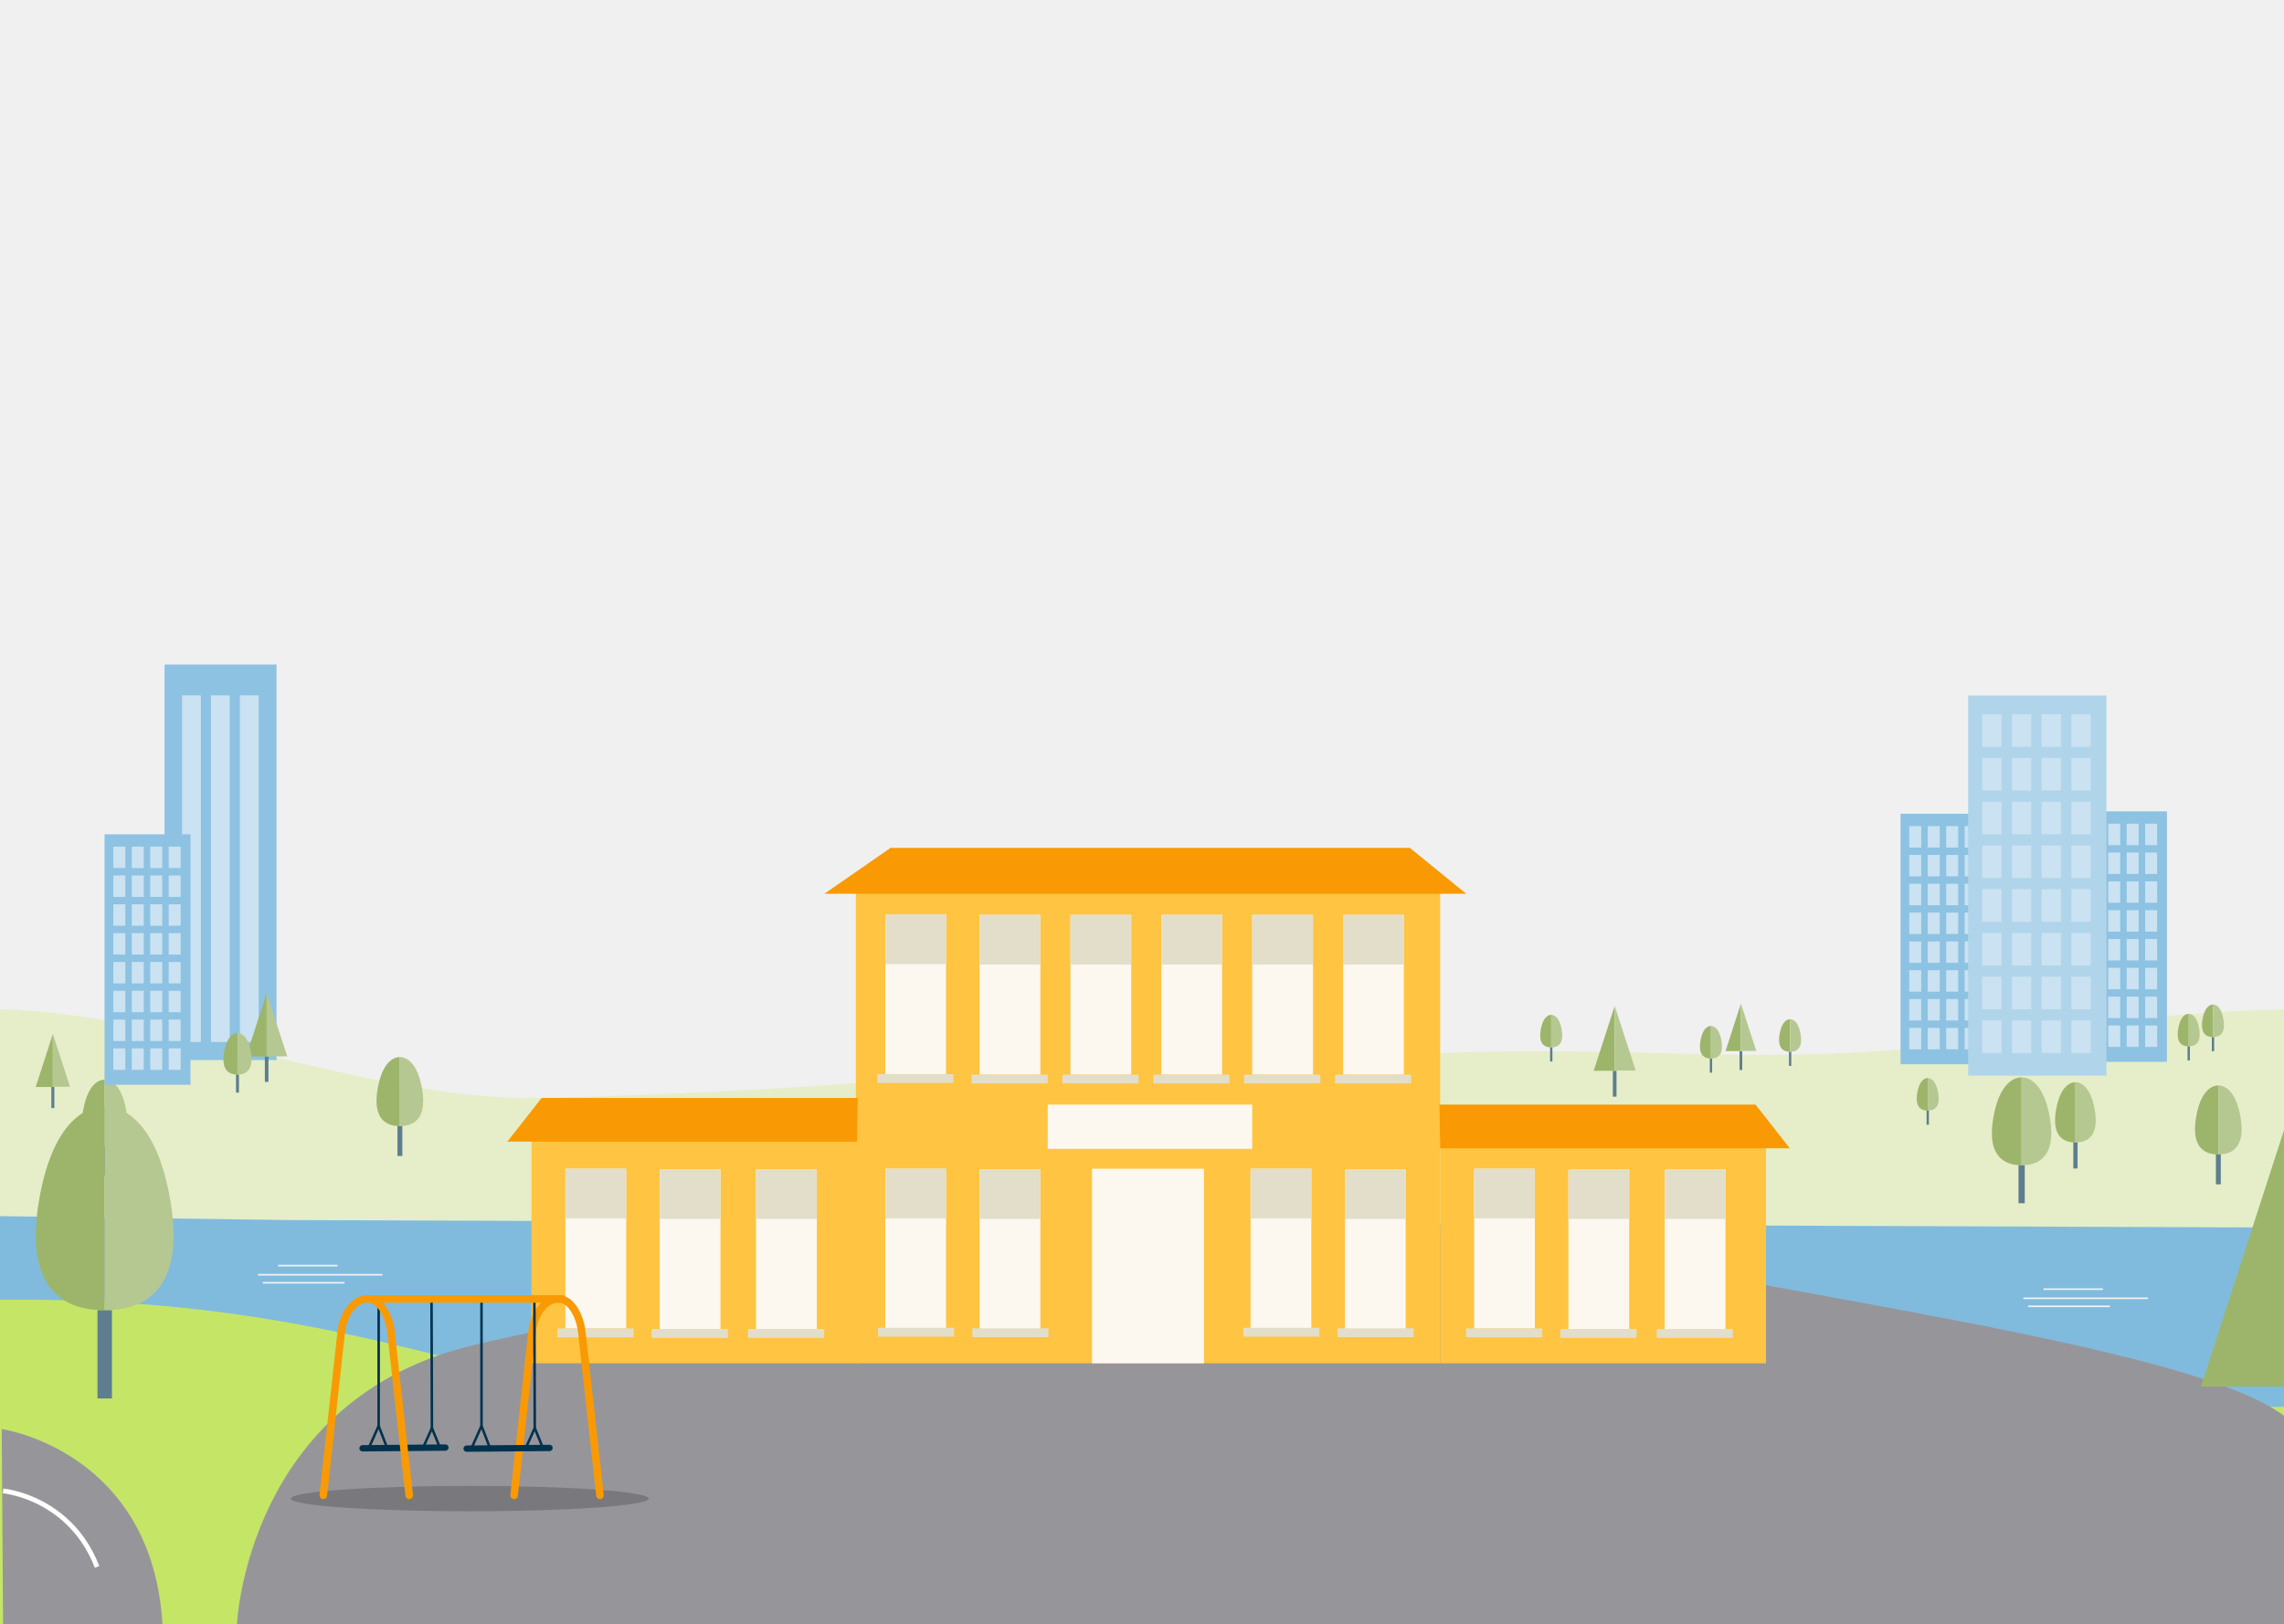
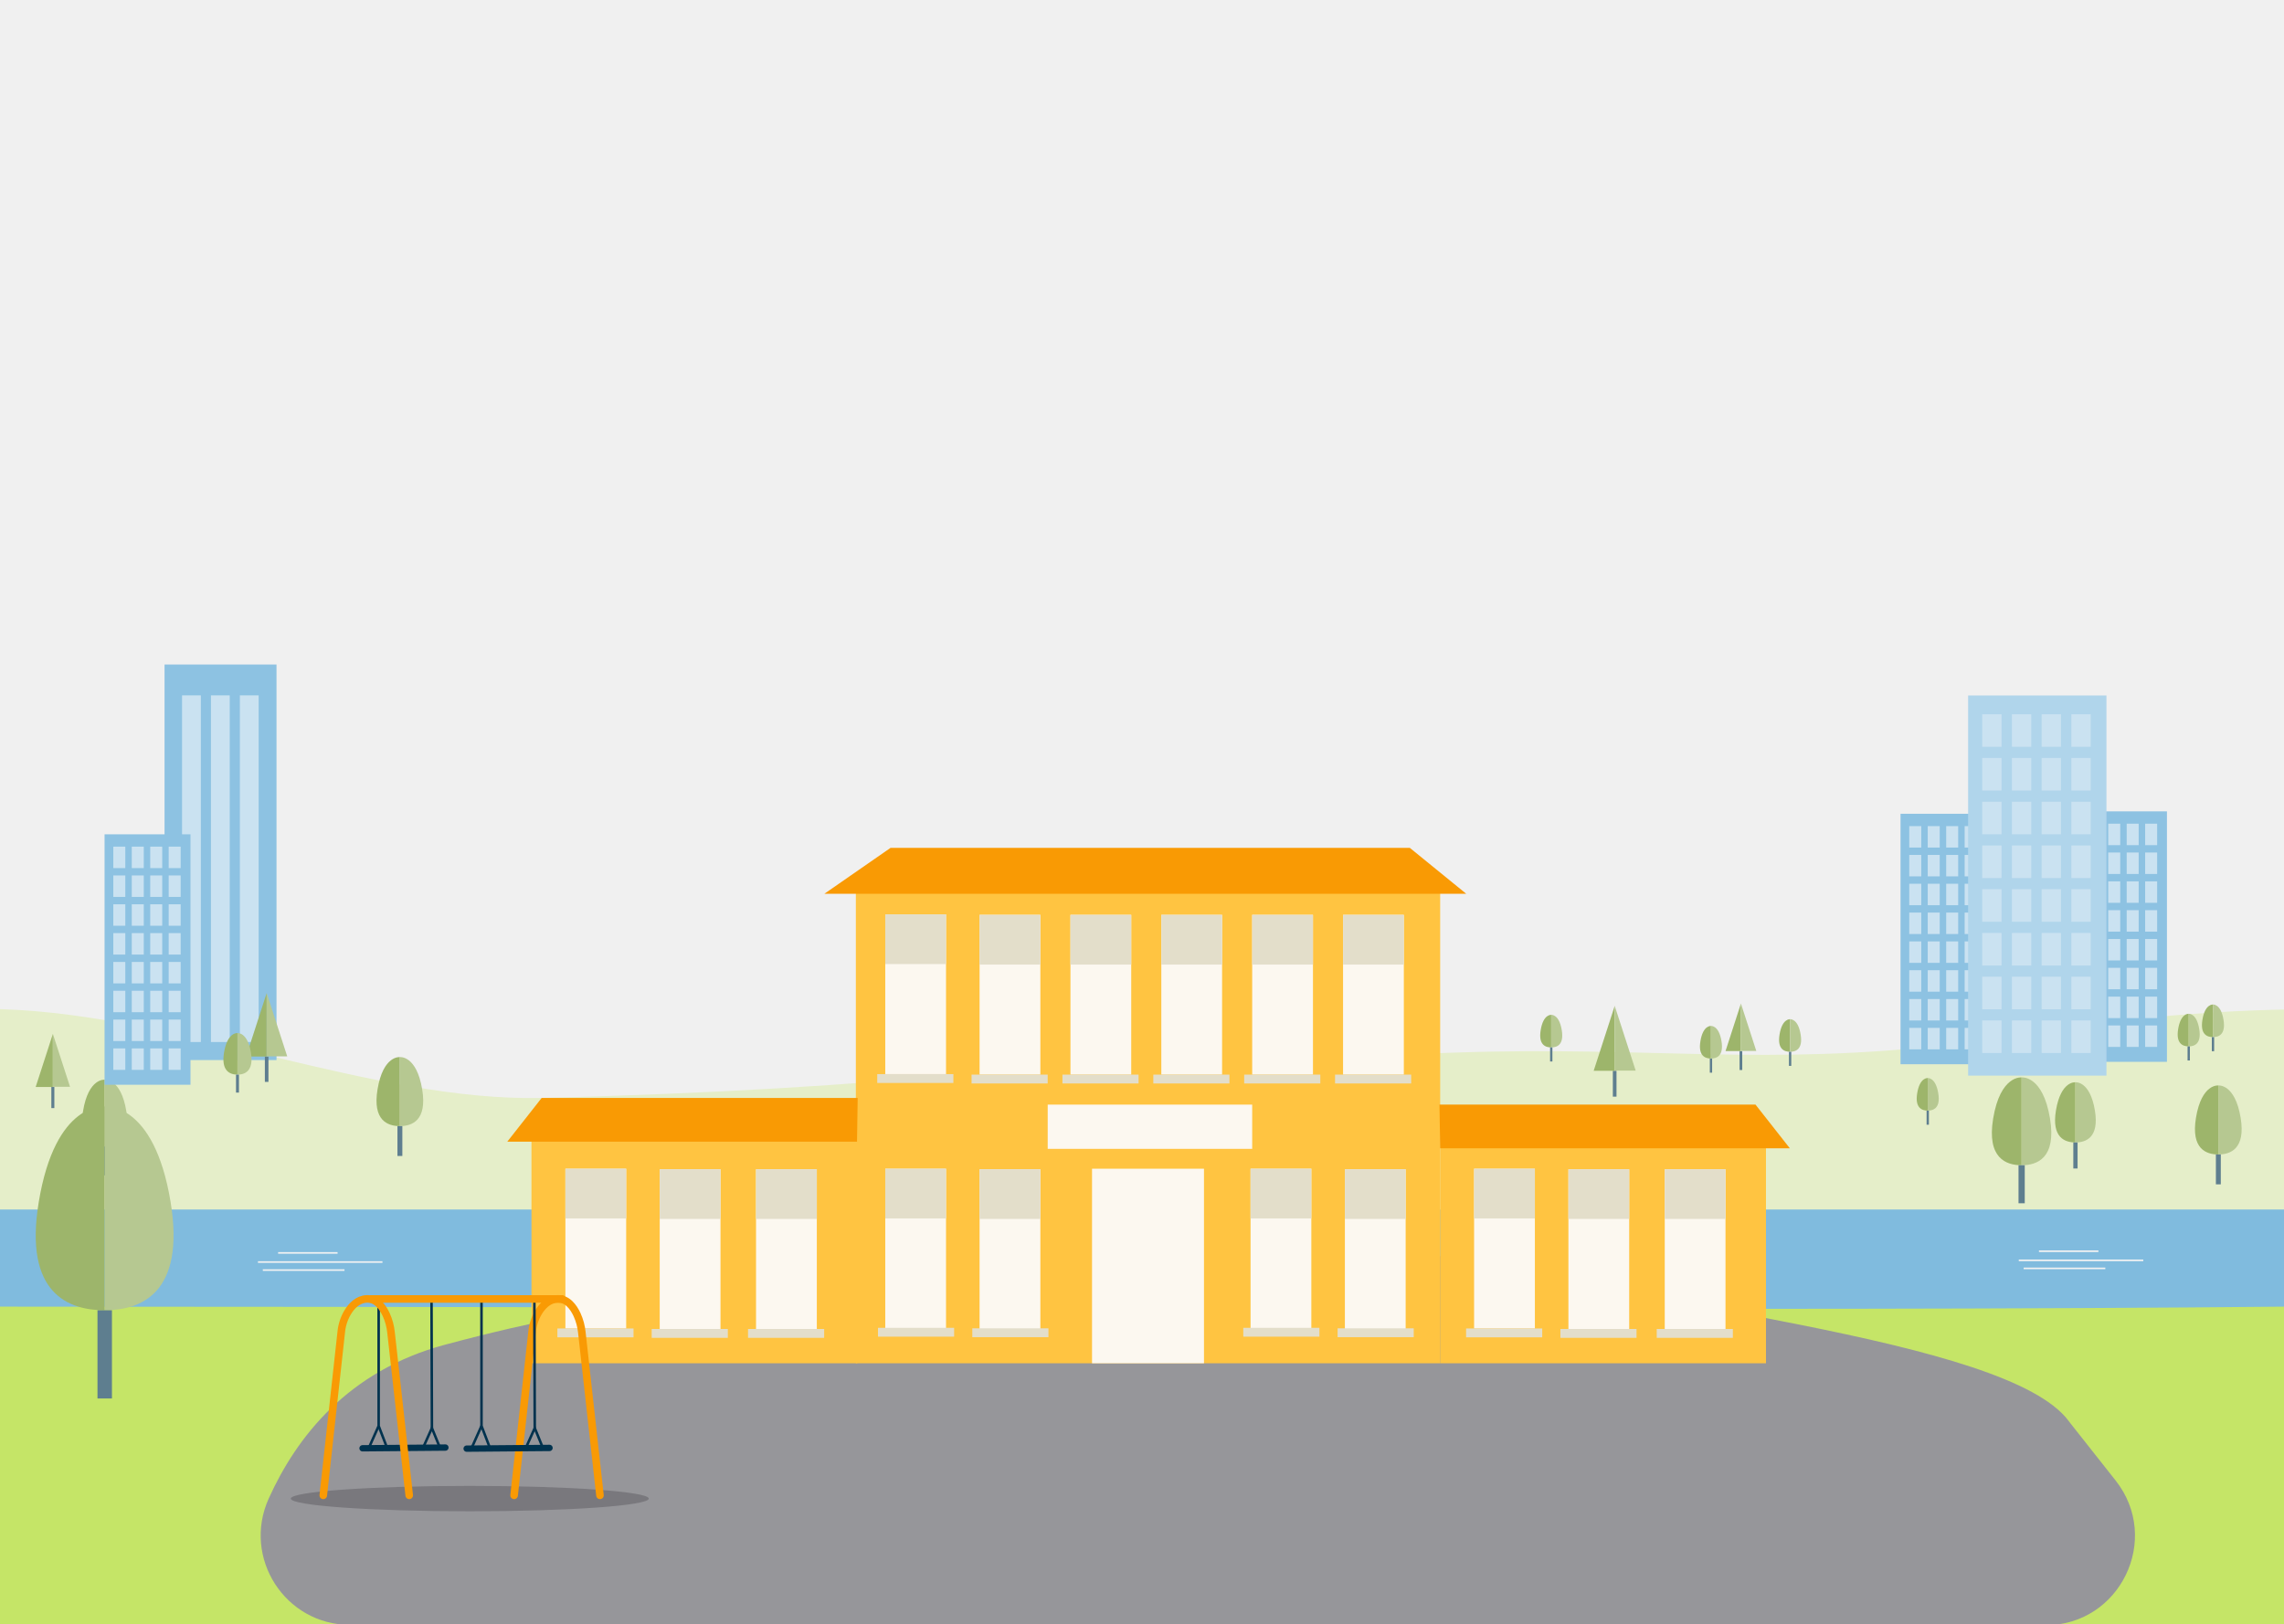
<svg xmlns="http://www.w3.org/2000/svg" viewBox="0 0 1440 1024">
  <g id="fond">
    <path d="M2321.89,690c-270.68-14.11-198.46-39.65-448.64-20.45-207.59,15.93-362.4-33.94-428-33-262.17,3.59-597.54,120.87-605.62,123.79-227.4,82.11,2501.67,142.79,3481.79,135.17V686.38C4074,725.66,2799.05,714.88,2321.89,690Z" style="fill:#e5eec9" />
    <path d="M1277.21,772.89c-3.53-2.92-40.2-37.21-43.63-40.29-18.29-16.4,91-85.18-.44-74.28-119.74,14.27-193.11,1.25-315.07,5.45-121.06,4.17-262.32,7.18-317,13.59s-154.3,12.5-259.58,15-229.3-52.31-339.57-55.9c-93.24-3-338.7-61-486.93,121.27,0,0,3.29,84.54,252.33,79.27C14.3,831.81,1451.83,917.16,1277.21,772.89Z" style="fill:#e5eec9" />
-     <path d="M-4345.21,802.67s313.32-40.58,861.61-36.19,928.24-18,1348.6-10.4,696.94,7.25,696.94,7.25l294-35.39a730.9,730.9,0,0,1,133-3.8l535.63,35.55q15.21,1,30.45,1.21l626.86,8.49,1095.33,4.1,166,.62L2188,780.67a950.79,950.79,0,0,1,116.45,8.18l587.75,77.8c-203.55,5.33-586,69.43-1050.5,69.51-1537.52.28-4060-83.28-4698.65-80.87C-3688.49,858.44-4345.21,802.67-4345.21,802.67Z" style="fill:#80bbde" />
-     <path d="M2892.23,866.65c-100.14,9.72-1421.09,21-1548.91,21-158.45,0-810.14,7.5-932.62-5.73C290.41,869,203,817.62,0,819.64c-1050.41,10.45-2943.84-6.11-3403.42,31.48-142,11.61-696.57-15.57-1004.39,4.4S-4915.7,842.2-5162,835.33s-514.36,41.78-760.61,43.22-593.77-16.38-1086.28-23-946.53-20.19-946.53-20.19c-364.78,0-566.79,107-686.82,117.33v72.2l12963.66,1V868.19C4320.37,868.3,2893.32,866.55,2892.23,866.65Z" style="fill:#c5e567" />
+     <path d="M1440,762.72l748,17.95a950.79,950.79,0,0,1,116.45,8.18l587.75,77.8c-203.55,5.33-586,69.43-1050.5,69.51-1537.52.28-4060-83.28-4698.65-80.87-831.57,3.15-1488.29-52.62-1488.29-52.62s313.32-40.58,861.61-36.19,928.24-18,1348.6-10.4,696.94,7.25,696.94,7.25l294-35.39a730.9,730.9,0,0,1,133-3.8l535.63,35.55q15.21,1,30.45,1.21L0,762.72H1440" style="fill:#80bbde" />
+     <path d="M1440,824c-318.24,3.16-845,.08-1438.91,0-1366.48-.2-3084.17,1-3404.51,27.17-142,11.61-696.57-15.57-1004.39,4.4S-4915.7,842.2-5162,835.33s-514.36,41.78-760.61,43.22-593.77-16.38-1086.28-23-946.53-20.19-946.53-20.19c-364.78,0-566.79,107-686.82,117.33v72.2l12963.66,1V868.19c-1.09.11-1428.14-1.64-1429.23-1.54C2792.09,876.37,1567.82,824,1440,824" style="fill:#c5e567" />
  </g>
  <g id="ECOLE">
-     <path d="M1451.5,909.16v115.7l-1302.13-.24s5.79-142.72,150-176.57c132.91-31.21,198.36-29.12,335.36-62.45,44.59-10.84,83.65-10.17,116.05-4.32,73.59,13.28,149.74-13.52,222.78,2.15,187.71,40.27,472.63,74.76,478,125.73" style="fill:#96969a" />
+     <path d="M1304.25,896.1c-39.06-52.43-270.7-72.4-434.73-112.67-63.82-15.67-130.36,11.13-194.66-2.15-28.32-5.85-62.45-6.52-101.41,4.32-119.72,33.33-176.91,31.24-293.05,62.45-60.87,16.36-93.51,58.14-111,97-16.82,37.35,10.37,79.62,51.34,79.63l1068.83.23c47.1,0,73.44-54.34,44.25-91.3l-29.58-37.46Z" style="fill:#96969a" />
    <path d="M252.1,666.63s-10.53-1.27-14.09,20.42c-3.22,19.61,6.47,23.09,14.09,23.09Z" style="fill:#9db56b" />
    <path d="M252.1,666.63s10.53-1.27,14.09,20.42c3.22,19.61-6.47,23.09-14.09,23.09Z" style="fill:#b6c891" />
    <rect x="250.58" y="710.14" width="3.09" height="18.84" style="fill:#5e7e8f" />
    <path d="M1274.56,679.44s-13.4-1.62-17.94,26c-4.09,25,8.24,29.39,17.94,29.39Z" style="fill:#9db56b" />
    <path d="M1274.56,679.44s13.4-1.62,17.93,26c4.09,25-8.24,29.39-17.93,29.39Z" style="fill:#b6c891" />
    <rect x="1272.62" y="734.82" width="3.93" height="23.98" style="fill:#5e7e8f" />
    <path d="M1398.58,684.51s-10.53-1.27-14.09,20.43c-3.22,19.61,6.47,23.09,14.09,23.09Z" style="fill:#9db56b" />
    <path d="M1398.58,684.51s10.53-1.27,14.09,20.43c3.22,19.61-6.47,23.09-14.09,23.09Z" style="fill:#b6c891" />
    <rect x="1397.06" y="728.03" width="3.09" height="18.84" style="fill:#5e7e8f" />
    <path d="M1308.49,682.51s-9.17-1.1-12.28,17.81c-2.8,17.09,5.64,20.13,12.28,20.13Z" style="fill:#9db56b" />
    <path d="M1308.49,682.51s9.18-1.1,12.29,17.81c2.8,17.09-5.64,20.13-12.29,20.13Z" style="fill:#b6c891" />
    <rect x="1307.17" y="720.45" width="2.69" height="16.43" style="fill:#5e7e8f" />
    <path d="M1379.92,639.34s-5-.6-6.65,9.63c-1.52,9.25,3,10.9,6.65,10.9Z" style="fill:#9db56b" />
    <path d="M1379.92,639.34s5-.6,6.64,9.63c1.52,9.25-3,10.9-6.64,10.9Z" style="fill:#b6c891" />
    <rect x="1379.2" y="659.87" width="1.46" height="8.89" style="fill:#5e7e8f" />
    <path d="M1395.22,633.49s-5-.6-6.65,9.63c-1.52,9.26,3,10.9,6.65,10.9Z" style="fill:#9db56b" />
    <path d="M1395.22,633.49s5-.6,6.64,9.63c1.52,9.26-3,10.9-6.64,10.9Z" style="fill:#b6c891" />
    <rect x="1394.5" y="654.02" width="1.46" height="8.89" style="fill:#5e7e8f" />
    <path d="M1215.38,679.85s-5-.6-6.65,9.63c-1.51,9.25,3.06,10.9,6.65,10.9Z" style="fill:#9db56b" />
    <path d="M1215.38,679.85s5-.6,6.65,9.63c1.52,9.25-3,10.9-6.65,10.9Z" style="fill:#b6c891" />
    <rect x="1214.66" y="700.38" width="1.46" height="8.89" style="fill:#5e7e8f" />
    <path d="M1078.71,647s-5-.6-6.65,9.63c-1.52,9.25,3.06,10.9,6.65,10.9Z" style="fill:#9db56b" />
    <path d="M1078.71,647s5-.6,6.65,9.63c1.52,9.25-3.06,10.9-6.65,10.9Z" style="fill:#b6c891" />
    <rect x="1077.99" y="667.56" width="1.46" height="8.89" style="fill:#5e7e8f" />
    <path d="M1128.61,642.75s-5-.6-6.65,9.63c-1.52,9.26,3,10.9,6.65,10.9Z" style="fill:#9db56b" />
    <path d="M1128.61,642.75s5-.6,6.65,9.63c1.51,9.26-3.06,10.9-6.65,10.9Z" style="fill:#b6c891" />
    <rect x="1127.89" y="663.28" width="1.46" height="8.89" style="fill:#5e7e8f" />
    <path d="M978,640s-5-.6-6.64,9.64c-1.52,9.25,3,10.89,6.64,10.89Z" style="fill:#9db56b" />
    <path d="M978,640s5-.6,6.65,9.64c1.52,9.25-3,10.89-6.65,10.89Z" style="fill:#b6c891" />
    <rect x="977.29" y="660.5" width="1.46" height="8.89" style="fill:#5e7e8f" />
    <path d="M66,680.89s-10.19-1.23-13.64,19.76C49.27,719.62,58.64,723,66,723Z" style="fill:#9db56b" />
    <path d="M66,680.89s10.18-1.23,13.63,19.76C82.76,719.62,73.39,723,66,723Z" style="fill:#b6c891" />
    <rect x="64.54" y="722.99" width="2.99" height="18.23" style="fill:#5e7e8f" />
    <rect x="32.37" y="685.46" width="1.89" height="13.33" style="fill:#5e7e8f" />
    <polygon points="33.32 652.03 33.32 685.46 22.49 685.46 33.32 652.03" style="fill:#9db56b" />
    <polyline points="44.15 685.35 33.32 651.93 33.32 685.35" style="fill:#b6c891" />
    <rect x="1198.23" y="513.18" width="54.17" height="157.94" style="fill:#8dc2e2" />
    <rect id="fenetre" x="1203.74" y="520.96" width="7.56" height="13.53" style="fill:#cae2f1" />
    <rect id="fenetre-2" data-name="fenetre" x="1215.38" y="520.96" width="7.56" height="13.53" style="fill:#cae2f1" />
    <rect id="fenetre-3" data-name="fenetre" x="1227.02" y="520.96" width="7.56" height="13.53" style="fill:#cae2f1" />
    <rect id="fenetre-4" data-name="fenetre" x="1238.66" y="520.96" width="7.56" height="13.53" style="fill:#cae2f1" />
    <rect id="fenetre-5" data-name="fenetre" x="1203.74" y="539.13" width="7.56" height="13.53" style="fill:#cae2f1" />
    <rect id="fenetre-6" data-name="fenetre" x="1215.38" y="539.13" width="7.56" height="13.53" style="fill:#cae2f1" />
    <rect id="fenetre-7" data-name="fenetre" x="1227.02" y="539.13" width="7.56" height="13.53" style="fill:#cae2f1" />
    <rect id="fenetre-8" data-name="fenetre" x="1238.66" y="539.13" width="7.56" height="13.53" style="fill:#cae2f1" />
    <rect id="fenetre-9" data-name="fenetre" x="1203.74" y="557.31" width="7.56" height="13.53" style="fill:#cae2f1" />
    <rect id="fenetre-10" data-name="fenetre" x="1215.38" y="557.31" width="7.56" height="13.53" style="fill:#cae2f1" />
    <rect id="fenetre-11" data-name="fenetre" x="1227.02" y="557.31" width="7.56" height="13.53" style="fill:#cae2f1" />
    <rect id="fenetre-12" data-name="fenetre" x="1238.66" y="557.31" width="7.56" height="13.53" style="fill:#cae2f1" />
    <rect id="fenetre-13" data-name="fenetre" x="1203.74" y="575.49" width="7.56" height="13.53" style="fill:#cae2f1" />
    <rect id="fenetre-14" data-name="fenetre" x="1215.38" y="575.49" width="7.56" height="13.53" style="fill:#cae2f1" />
    <rect id="fenetre-15" data-name="fenetre" x="1227.02" y="575.49" width="7.56" height="13.53" style="fill:#cae2f1" />
    <rect id="fenetre-16" data-name="fenetre" x="1238.66" y="575.49" width="7.56" height="13.53" style="fill:#cae2f1" />
    <rect id="fenetre-17" data-name="fenetre" x="1203.74" y="593.67" width="7.56" height="13.53" style="fill:#cae2f1" />
    <rect id="fenetre-18" data-name="fenetre" x="1215.38" y="593.67" width="7.56" height="13.53" style="fill:#cae2f1" />
    <rect id="fenetre-19" data-name="fenetre" x="1227.02" y="593.67" width="7.56" height="13.53" style="fill:#cae2f1" />
    <rect id="fenetre-20" data-name="fenetre" x="1238.66" y="593.67" width="7.56" height="13.53" style="fill:#cae2f1" />
    <rect id="fenetre-21" data-name="fenetre" x="1203.74" y="611.84" width="7.56" height="13.53" style="fill:#cae2f1" />
    <rect id="fenetre-22" data-name="fenetre" x="1215.38" y="611.84" width="7.56" height="13.53" style="fill:#cae2f1" />
    <rect id="fenetre-23" data-name="fenetre" x="1227.02" y="611.84" width="7.56" height="13.53" style="fill:#cae2f1" />
    <rect id="fenetre-24" data-name="fenetre" x="1238.66" y="611.84" width="7.56" height="13.53" style="fill:#cae2f1" />
    <rect id="fenetre-25" data-name="fenetre" x="1203.74" y="630.02" width="7.56" height="13.53" style="fill:#cae2f1" />
    <rect id="fenetre-26" data-name="fenetre" x="1215.38" y="630.02" width="7.56" height="13.53" style="fill:#cae2f1" />
    <rect id="fenetre-27" data-name="fenetre" x="1227.02" y="630.02" width="7.56" height="13.53" style="fill:#cae2f1" />
    <rect id="fenetre-28" data-name="fenetre" x="1238.66" y="630.02" width="7.56" height="13.53" style="fill:#cae2f1" />
    <rect id="fenetre-29" data-name="fenetre" x="1203.74" y="648.2" width="7.56" height="13.53" style="fill:#cae2f1" />
    <rect id="fenetre-30" data-name="fenetre" x="1215.38" y="648.2" width="7.56" height="13.53" style="fill:#cae2f1" />
    <rect id="fenetre-31" data-name="fenetre" x="1227.02" y="648.2" width="7.56" height="13.53" style="fill:#cae2f1" />
    <rect id="fenetre-32" data-name="fenetre" x="1238.66" y="648.2" width="7.56" height="13.53" style="fill:#cae2f1" />
    <rect x="1312.03" y="511.67" width="54.17" height="157.94" style="fill:#8dc2e2" />
    <rect id="fenetre-33" data-name="fenetre" x="1317.55" y="519.44" width="7.56" height="13.53" style="fill:#cae2f1" />
    <rect id="fenetre-34" data-name="fenetre" x="1329.18" y="519.44" width="7.56" height="13.53" style="fill:#cae2f1" />
    <rect id="fenetre-35" data-name="fenetre" x="1340.82" y="519.44" width="7.56" height="13.53" style="fill:#cae2f1" />
    <rect id="fenetre-36" data-name="fenetre" x="1352.46" y="519.44" width="7.56" height="13.53" style="fill:#cae2f1" />
    <rect id="fenetre-37" data-name="fenetre" x="1317.55" y="537.62" width="7.56" height="13.53" style="fill:#cae2f1" />
    <rect id="fenetre-38" data-name="fenetre" x="1329.18" y="537.62" width="7.56" height="13.53" style="fill:#cae2f1" />
    <rect id="fenetre-39" data-name="fenetre" x="1340.82" y="537.62" width="7.56" height="13.53" style="fill:#cae2f1" />
    <rect id="fenetre-40" data-name="fenetre" x="1352.46" y="537.62" width="7.56" height="13.53" style="fill:#cae2f1" />
    <rect id="fenetre-41" data-name="fenetre" x="1317.55" y="555.8" width="7.56" height="13.53" style="fill:#cae2f1" />
    <rect id="fenetre-42" data-name="fenetre" x="1329.18" y="555.8" width="7.56" height="13.53" style="fill:#cae2f1" />
    <rect id="fenetre-43" data-name="fenetre" x="1340.82" y="555.8" width="7.56" height="13.53" style="fill:#cae2f1" />
    <rect id="fenetre-44" data-name="fenetre" x="1352.46" y="555.8" width="7.56" height="13.53" style="fill:#cae2f1" />
    <rect id="fenetre-45" data-name="fenetre" x="1317.55" y="573.98" width="7.56" height="13.53" style="fill:#cae2f1" />
    <rect id="fenetre-46" data-name="fenetre" x="1329.18" y="573.98" width="7.56" height="13.53" style="fill:#cae2f1" />
    <rect id="fenetre-47" data-name="fenetre" x="1340.82" y="573.98" width="7.56" height="13.53" style="fill:#cae2f1" />
    <rect id="fenetre-48" data-name="fenetre" x="1352.46" y="573.98" width="7.56" height="13.53" style="fill:#cae2f1" />
    <rect id="fenetre-49" data-name="fenetre" x="1317.55" y="592.15" width="7.56" height="13.53" style="fill:#cae2f1" />
    <rect id="fenetre-50" data-name="fenetre" x="1329.18" y="592.15" width="7.56" height="13.53" style="fill:#cae2f1" />
    <rect id="fenetre-51" data-name="fenetre" x="1340.82" y="592.15" width="7.56" height="13.53" style="fill:#cae2f1" />
    <rect id="fenetre-52" data-name="fenetre" x="1352.46" y="592.15" width="7.56" height="13.53" style="fill:#cae2f1" />
    <rect id="fenetre-53" data-name="fenetre" x="1317.55" y="610.33" width="7.56" height="13.53" style="fill:#cae2f1" />
    <rect id="fenetre-54" data-name="fenetre" x="1329.18" y="610.33" width="7.56" height="13.53" style="fill:#cae2f1" />
    <rect id="fenetre-55" data-name="fenetre" x="1340.82" y="610.33" width="7.56" height="13.53" style="fill:#cae2f1" />
    <rect id="fenetre-56" data-name="fenetre" x="1352.46" y="610.33" width="7.56" height="13.53" style="fill:#cae2f1" />
    <rect id="fenetre-57" data-name="fenetre" x="1317.55" y="628.51" width="7.56" height="13.53" style="fill:#cae2f1" />
    <rect id="fenetre-58" data-name="fenetre" x="1329.18" y="628.51" width="7.56" height="13.53" style="fill:#cae2f1" />
    <rect id="fenetre-59" data-name="fenetre" x="1340.82" y="628.51" width="7.56" height="13.53" style="fill:#cae2f1" />
    <rect id="fenetre-60" data-name="fenetre" x="1352.46" y="628.51" width="7.56" height="13.53" style="fill:#cae2f1" />
    <rect id="fenetre-61" data-name="fenetre" x="1317.55" y="646.68" width="7.56" height="13.53" style="fill:#cae2f1" />
    <rect id="fenetre-62" data-name="fenetre" x="1329.18" y="646.68" width="7.56" height="13.53" style="fill:#cae2f1" />
    <rect id="fenetre-63" data-name="fenetre" x="1340.82" y="646.68" width="7.56" height="13.53" style="fill:#cae2f1" />
    <rect id="fenetre-64" data-name="fenetre" x="1352.46" y="646.68" width="7.56" height="13.53" style="fill:#cae2f1" />
    <rect x="1240.85" y="438.6" width="87.21" height="239.71" style="fill:#b0d5eb" />
    <rect id="fenetre-65" data-name="fenetre" x="1249.73" y="450.4" width="12.18" height="20.54" style="fill:#cae2f1" />
    <rect id="fenetre-66" data-name="fenetre" x="1268.47" y="450.4" width="12.18" height="20.54" style="fill:#cae2f1" />
    <rect id="fenetre-67" data-name="fenetre" x="1287.2" y="450.4" width="12.18" height="20.54" style="fill:#cae2f1" />
    <rect id="fenetre-68" data-name="fenetre" x="1305.94" y="450.4" width="12.18" height="20.54" style="fill:#cae2f1" />
    <rect id="fenetre-69" data-name="fenetre" x="1249.73" y="477.99" width="12.18" height="20.54" style="fill:#cae2f1" />
    <rect id="fenetre-70" data-name="fenetre" x="1268.47" y="477.99" width="12.18" height="20.54" style="fill:#cae2f1" />
    <rect id="fenetre-71" data-name="fenetre" x="1287.2" y="477.99" width="12.18" height="20.54" style="fill:#cae2f1" />
    <rect id="fenetre-72" data-name="fenetre" x="1305.94" y="477.99" width="12.18" height="20.54" style="fill:#cae2f1" />
    <rect id="fenetre-73" data-name="fenetre" x="1249.73" y="505.58" width="12.18" height="20.54" style="fill:#cae2f1" />
    <rect id="fenetre-74" data-name="fenetre" x="1268.47" y="505.58" width="12.18" height="20.54" style="fill:#cae2f1" />
    <rect id="fenetre-75" data-name="fenetre" x="1287.2" y="505.58" width="12.18" height="20.54" style="fill:#cae2f1" />
    <rect id="fenetre-76" data-name="fenetre" x="1305.94" y="505.58" width="12.18" height="20.54" style="fill:#cae2f1" />
    <rect id="fenetre-77" data-name="fenetre" x="1249.73" y="533.17" width="12.18" height="20.54" style="fill:#cae2f1" />
    <rect id="fenetre-78" data-name="fenetre" x="1268.47" y="533.17" width="12.18" height="20.54" style="fill:#cae2f1" />
    <rect id="fenetre-79" data-name="fenetre" x="1287.2" y="533.17" width="12.18" height="20.54" style="fill:#cae2f1" />
    <rect id="fenetre-80" data-name="fenetre" x="1305.94" y="533.17" width="12.18" height="20.54" style="fill:#cae2f1" />
    <rect id="fenetre-81" data-name="fenetre" x="1249.73" y="560.75" width="12.18" height="20.54" style="fill:#cae2f1" />
    <rect id="fenetre-82" data-name="fenetre" x="1268.47" y="560.75" width="12.18" height="20.54" style="fill:#cae2f1" />
    <rect id="fenetre-83" data-name="fenetre" x="1287.2" y="560.75" width="12.18" height="20.54" style="fill:#cae2f1" />
    <rect id="fenetre-84" data-name="fenetre" x="1305.94" y="560.75" width="12.18" height="20.54" style="fill:#cae2f1" />
    <rect id="fenetre-85" data-name="fenetre" x="1249.73" y="588.34" width="12.18" height="20.54" style="fill:#cae2f1" />
    <rect id="fenetre-86" data-name="fenetre" x="1268.47" y="588.34" width="12.18" height="20.54" style="fill:#cae2f1" />
    <rect id="fenetre-87" data-name="fenetre" x="1287.2" y="588.34" width="12.18" height="20.54" style="fill:#cae2f1" />
    <rect id="fenetre-88" data-name="fenetre" x="1305.94" y="588.34" width="12.18" height="20.54" style="fill:#cae2f1" />
    <rect id="fenetre-89" data-name="fenetre" x="1249.73" y="615.93" width="12.18" height="20.54" style="fill:#cae2f1" />
    <rect id="fenetre-90" data-name="fenetre" x="1268.47" y="615.93" width="12.18" height="20.54" style="fill:#cae2f1" />
    <rect id="fenetre-91" data-name="fenetre" x="1287.2" y="615.93" width="12.18" height="20.54" style="fill:#cae2f1" />
    <rect id="fenetre-92" data-name="fenetre" x="1305.94" y="615.93" width="12.18" height="20.54" style="fill:#cae2f1" />
    <rect id="fenetre-93" data-name="fenetre" x="1249.73" y="643.52" width="12.18" height="20.54" style="fill:#cae2f1" />
    <rect id="fenetre-94" data-name="fenetre" x="1268.47" y="643.52" width="12.18" height="20.54" style="fill:#cae2f1" />
    <rect id="fenetre-95" data-name="fenetre" x="1287.2" y="643.52" width="12.18" height="20.54" style="fill:#cae2f1" />
    <rect id="fenetre-96" data-name="fenetre" x="1305.94" y="643.52" width="12.18" height="20.54" style="fill:#cae2f1" />
    <rect x="103.75" y="419.07" width="70.58" height="249.43" style="fill:#8dc2e2" />
    <rect id="fenetre-97" data-name="fenetre" x="114.77" y="438.53" width="11.85" height="218.59" style="fill:#cae2f1" />
    <rect id="fenetre-98" data-name="fenetre" x="132.99" y="438.53" width="11.85" height="218.59" style="fill:#cae2f1" />
    <rect id="fenetre-99" data-name="fenetre" x="151.22" y="438.53" width="11.85" height="218.59" style="fill:#cae2f1" />
    <rect x="65.93" y="526.13" width="54.17" height="157.94" style="fill:#8dc2e2" />
    <rect id="fenetre-100" data-name="fenetre" x="71.44" y="533.91" width="7.56" height="13.53" style="fill:#cae2f1" />
    <rect id="fenetre-101" data-name="fenetre" x="83.08" y="533.91" width="7.56" height="13.53" style="fill:#cae2f1" />
    <rect id="fenetre-102" data-name="fenetre" x="94.71" y="533.91" width="7.56" height="13.53" style="fill:#cae2f1" />
    <rect id="fenetre-103" data-name="fenetre" x="106.35" y="533.91" width="7.56" height="13.53" style="fill:#cae2f1" />
    <rect id="fenetre-104" data-name="fenetre" x="71.44" y="552.08" width="7.56" height="13.53" style="fill:#cae2f1" />
    <rect id="fenetre-105" data-name="fenetre" x="83.08" y="552.08" width="7.56" height="13.53" style="fill:#cae2f1" />
    <rect id="fenetre-106" data-name="fenetre" x="94.71" y="552.08" width="7.56" height="13.53" style="fill:#cae2f1" />
    <rect id="fenetre-107" data-name="fenetre" x="106.35" y="552.08" width="7.56" height="13.53" style="fill:#cae2f1" />
    <rect id="fenetre-108" data-name="fenetre" x="71.44" y="570.26" width="7.56" height="13.53" style="fill:#cae2f1" />
    <rect id="fenetre-109" data-name="fenetre" x="83.08" y="570.26" width="7.56" height="13.53" style="fill:#cae2f1" />
    <rect id="fenetre-110" data-name="fenetre" x="94.71" y="570.26" width="7.56" height="13.53" style="fill:#cae2f1" />
    <rect id="fenetre-111" data-name="fenetre" x="106.35" y="570.26" width="7.56" height="13.53" style="fill:#cae2f1" />
    <rect id="fenetre-112" data-name="fenetre" x="71.44" y="588.44" width="7.56" height="13.53" style="fill:#cae2f1" />
    <rect id="fenetre-113" data-name="fenetre" x="83.08" y="588.44" width="7.56" height="13.53" style="fill:#cae2f1" />
    <rect id="fenetre-114" data-name="fenetre" x="94.71" y="588.44" width="7.56" height="13.53" style="fill:#cae2f1" />
    <rect id="fenetre-115" data-name="fenetre" x="106.35" y="588.44" width="7.56" height="13.53" style="fill:#cae2f1" />
    <rect id="fenetre-116" data-name="fenetre" x="71.44" y="606.62" width="7.56" height="13.53" style="fill:#cae2f1" />
    <rect id="fenetre-117" data-name="fenetre" x="83.08" y="606.62" width="7.56" height="13.53" style="fill:#cae2f1" />
    <rect id="fenetre-118" data-name="fenetre" x="94.71" y="606.62" width="7.56" height="13.53" style="fill:#cae2f1" />
    <rect id="fenetre-119" data-name="fenetre" x="106.35" y="606.62" width="7.56" height="13.53" style="fill:#cae2f1" />
    <rect id="fenetre-120" data-name="fenetre" x="71.44" y="624.79" width="7.56" height="13.53" style="fill:#cae2f1" />
    <rect id="fenetre-121" data-name="fenetre" x="83.08" y="624.79" width="7.56" height="13.53" style="fill:#cae2f1" />
    <rect id="fenetre-122" data-name="fenetre" x="94.71" y="624.79" width="7.56" height="13.53" style="fill:#cae2f1" />
    <rect id="fenetre-123" data-name="fenetre" x="106.35" y="624.79" width="7.56" height="13.53" style="fill:#cae2f1" />
    <rect id="fenetre-124" data-name="fenetre" x="71.44" y="642.97" width="7.56" height="13.53" style="fill:#cae2f1" />
    <rect id="fenetre-125" data-name="fenetre" x="83.08" y="642.97" width="7.56" height="13.53" style="fill:#cae2f1" />
    <rect id="fenetre-126" data-name="fenetre" x="94.71" y="642.97" width="7.56" height="13.53" style="fill:#cae2f1" />
    <rect id="fenetre-127" data-name="fenetre" x="106.35" y="642.97" width="7.56" height="13.53" style="fill:#cae2f1" />
    <rect id="fenetre-128" data-name="fenetre" x="71.44" y="661.15" width="7.56" height="13.53" style="fill:#cae2f1" />
    <rect id="fenetre-129" data-name="fenetre" x="83.08" y="661.15" width="7.56" height="13.53" style="fill:#cae2f1" />
    <rect id="fenetre-130" data-name="fenetre" x="94.71" y="661.15" width="7.56" height="13.53" style="fill:#cae2f1" />
    <rect id="fenetre-131" data-name="fenetre" x="106.35" y="661.15" width="7.56" height="13.53" style="fill:#cae2f1" />
    <rect x="539.59" y="557.91" width="368.4" height="301.8" style="fill:#ffc441" />
    <rect x="558.13" y="576.6" width="38.32" height="100.75" style="fill:#fcf8f0" />
    <rect x="558.13" y="576.6" width="38.32" height="31.35" style="fill:#e3deca" />
    <rect x="553.08" y="677.36" width="48" height="5.58" style="fill:#e3deca" />
    <rect x="617.6" y="576.92" width="38.32" height="100.75" style="fill:#fcf8f0" />
    <rect x="617.6" y="576.92" width="38.32" height="31.35" style="fill:#e3deca" />
    <rect x="612.54" y="677.68" width="48" height="5.58" style="fill:#e3deca" />
    <rect x="674.89" y="576.92" width="38.32" height="100.75" style="fill:#fcf8f0" />
    <rect x="674.89" y="576.92" width="38.32" height="31.35" style="fill:#e3deca" />
    <rect x="669.84" y="677.68" width="48" height="5.58" style="fill:#e3deca" />
    <rect x="732.18" y="576.92" width="38.32" height="100.75" style="fill:#fcf8f0" />
    <rect x="732.18" y="576.92" width="38.32" height="31.35" style="fill:#e3deca" />
    <rect x="727.13" y="677.68" width="48" height="5.58" style="fill:#e3deca" />
    <rect x="789.47" y="576.92" width="38.32" height="100.75" style="fill:#fcf8f0" />
    <rect x="789.47" y="576.92" width="38.32" height="31.35" style="fill:#e3deca" />
    <rect x="784.42" y="677.68" width="48" height="5.58" style="fill:#e3deca" />
    <rect x="846.76" y="576.92" width="38.32" height="100.75" style="fill:#fcf8f0" />
    <rect x="846.76" y="576.92" width="38.32" height="31.35" style="fill:#e3deca" />
    <rect x="841.71" y="677.68" width="48" height="5.58" style="fill:#e3deca" />
    <rect x="558.13" y="737.02" width="38.32" height="100.75" style="fill:#fcf8f0" />
    <rect x="558.13" y="737.02" width="38.32" height="31.35" style="fill:#e3deca" />
    <rect x="553.55" y="837.35" width="48" height="5.58" style="fill:#e3deca" />
    <rect x="617.6" y="737.34" width="38.32" height="100.75" style="fill:#fcf8f0" />
    <rect x="617.6" y="737.34" width="38.32" height="31.35" style="fill:#e3deca" />
    <rect x="613.01" y="837.67" width="48" height="5.58" style="fill:#e3deca" />
    <rect x="788.44" y="737.02" width="38.32" height="100.75" style="fill:#fcf8f0" />
    <rect x="788.44" y="737.02" width="38.32" height="31.35" style="fill:#e3deca" />
    <rect x="783.86" y="837.35" width="48" height="5.58" style="fill:#e3deca" />
    <rect x="847.91" y="737.34" width="38.32" height="100.75" style="fill:#fcf8f0" />
    <rect x="847.91" y="737.34" width="38.32" height="31.35" style="fill:#e3deca" />
    <rect x="843.32" y="837.67" width="48" height="5.58" style="fill:#e3deca" />
    <rect x="688.5" y="737.02" width="70.58" height="122.69" style="fill:#fcf8f0" />
    <polygon points="519.72 563.65 924.44 563.65 888.85 534.67 561.48 534.67 519.72 563.65" style="fill:#f99a04" />
    <rect x="907.99" y="711.05" width="205.41" height="148.66" style="fill:#ffc441" />
    <rect x="929.38" y="737.02" width="38.32" height="100.75" style="fill:#fcf8f0" />
    <rect x="929.38" y="737.02" width="38.32" height="31.35" style="fill:#e3deca" />
    <rect x="924.33" y="837.77" width="48" height="5.58" style="fill:#e3deca" />
    <rect x="988.84" y="737.34" width="38.32" height="100.75" style="fill:#fcf8f0" />
    <rect x="988.84" y="737.34" width="38.32" height="31.35" style="fill:#e3deca" />
    <rect x="983.79" y="838.09" width="48" height="5.58" style="fill:#e3deca" />
    <rect x="1049.57" y="737.34" width="38.32" height="100.75" style="fill:#fcf8f0" />
    <rect x="1049.57" y="737.34" width="38.32" height="31.35" style="fill:#e3deca" />
    <rect x="1044.52" y="838.09" width="48" height="5.58" style="fill:#e3deca" />
    <polygon points="907.99 724.16 1128.47 724.16 1106.8 696.59 907.55 696.59 907.99 724.16" style="fill:#f99a04" />
    <rect id="facade_gauche" data-name="facade gauche" x="335.08" y="711.05" width="205.41" height="148.66" style="fill:#ffc441" />
    <rect id="fenetre-132" data-name="fenetre" x="356.47" y="737.02" width="38.32" height="100.75" style="fill:#fcf8f0" />
    <rect id="rideau" x="356.47" y="737.02" width="38.32" height="31.35" style="fill:#e3deca" />
    <rect id="rebord_f" data-name="rebord f" x="351.42" y="837.77" width="48" height="5.58" style="fill:#e3deca" />
    <rect id="fenetre-133" data-name="fenetre" x="415.93" y="737.34" width="38.32" height="100.75" style="fill:#fcf8f0" />
    <rect id="rideau-2" data-name="rideau" x="415.93" y="737.34" width="38.32" height="31.35" style="fill:#e3deca" />
    <rect id="rebord_f-2" data-name="rebord f" x="410.88" y="838.09" width="48" height="5.58" style="fill:#e3deca" />
    <rect id="fenetre-134" data-name="fenetre" x="476.66" y="737.34" width="38.32" height="100.75" style="fill:#fcf8f0" />
    <rect id="rideau-3" data-name="rideau" x="476.66" y="737.34" width="38.32" height="31.35" style="fill:#e3deca" />
    <rect id="rebord_f-3" data-name="rebord f" x="471.61" y="838.09" width="48" height="5.58" style="fill:#e3deca" />
    <polygon points="540.32 719.95 319.84 719.95 341.51 692.38 540.75 692.38 540.32 719.95" style="fill:#f99a04" />
    <rect x="660.55" y="696.59" width="128.92" height="27.9" style="fill:#fcf8f0" />
    <path d="M66,697.84s-31.08-3.75-41.58,60.27C14.86,816,43.46,826.28,66,826.28Z" style="fill:#9db56b" />
    <path d="M66,697.84s31.07-3.75,41.58,60.27C117,816,88.43,826.28,66,826.28Z" style="fill:#b6c891" />
    <rect x="61.46" y="826.28" width="9.12" height="55.62" style="fill:#5e7e8f" />
-     <polygon points="1446.37 693.02 1446.37 874.44 1387.6 874.44 1446.37 693.02" style="fill:#9db56b" />
    <rect x="1096.75" y="662.83" width="1.69" height="11.94" style="fill:#5e7e8f" />
    <polygon points="1097.59 632.89 1097.59 662.83 1087.9 662.83 1097.59 632.89" style="fill:#9db56b" />
    <polyline points="1107.29 662.74 1097.59 632.8 1097.59 662.74" style="fill:#b6c891" />
    <rect x="1016.85" y="675.26" width="2.31" height="16.31" style="fill:#5e7e8f" />
    <polygon points="1018.01 634.38 1018.01 675.26 1004.77 675.26 1018.01 634.38" style="fill:#9db56b" />
    <polyline points="1031.25 675.13 1018.01 634.25 1018.01 675.13" style="fill:#b6c891" />
    <rect x="166.99" y="666.29" width="2.26" height="15.97" style="fill:#5e7e8f" />
    <polygon points="168.12 626.27 168.12 666.29 155.16 666.29 168.12 626.27" style="fill:#9db56b" />
    <polyline points="181.09 666.17 168.12 626.15 168.12 666.17" style="fill:#b6c891" />
    <path d="M149.72,651.48s-6.34-.76-8.48,12.29c-1.94,11.8,3.89,13.9,8.48,13.9Z" style="fill:#9db56b" />
    <path d="M149.72,651.48s6.33-.76,8.48,12.29c1.93,11.8-3.9,13.9-8.48,13.9Z" style="fill:#b6c891" />
    <rect x="148.8" y="677.67" width="1.86" height="11.34" style="fill:#5e7e8f" />
    <ellipse cx="296.18" cy="945.04" rx="112.86" ry="8.01" style="fill:#79787d" />
    <polyline points="238.73 819.14 238.73 899.23 243.96 912.87" style="fill:none;stroke:#00324e;stroke-miterlimit:10;stroke-width:1.591px" />
    <line x1="238.73" y1="899.23" x2="232.64" y2="912.86" style="fill:none;stroke:#00324e;stroke-miterlimit:10;stroke-width:1.591px" />
    <line x1="272.31" y1="900.56" x2="272.06" y2="819.14" style="fill:none;stroke:#00324e;stroke-miterlimit:10;stroke-width:1.591px" />
    <polyline points="266.78 912.87 272.31 900.56 277.33 912.87" style="fill:none;stroke:#00324e;stroke-miterlimit:10;stroke-width:1.591px" />
    <line x1="228.58" y1="913.32" x2="280.81" y2="912.86" style="fill:none;stroke:#00324e;stroke-linecap:round;stroke-linejoin:round;stroke-width:4px" />
    <path d="M203.82,943l11.34-103.1a29.78,29.78,0,0,1,4-12.27c2.47-4.09,6.36-8.24,12-8.51,6.19-.29,10.11,5.08,12.38,10a36,36,0,0,1,3,11.21L258,943" style="fill:none;stroke:#f99a04;stroke-linecap:round;stroke-linejoin:round;stroke-width:4.774px" />
    <path d="M324.13,943l11.33-103.1a30.07,30.07,0,0,1,4-12.27c2.48-4.09,6.37-8.24,12-8.51,6.19-.29,10.12,5.08,12.39,10a36,36,0,0,1,3,11.21L378.26,943" style="fill:none;stroke:#f99a04;stroke-linecap:round;stroke-linejoin:round;stroke-width:4.774px" />
    <polyline points="303.57 819.14 303.57 899.23 308.79 912.87" style="fill:none;stroke:#00324e;stroke-miterlimit:10;stroke-width:1.591px" />
    <line x1="303.57" y1="899.23" x2="297.48" y2="912.86" style="fill:none;stroke:#00324e;stroke-miterlimit:10;stroke-width:1.591px" />
    <line x1="337.15" y1="900.56" x2="336.9" y2="819.14" style="fill:none;stroke:#00324e;stroke-miterlimit:10;stroke-width:1.591px" />
    <polyline points="331.62 912.87 337.15 900.56 342.17 912.87" style="fill:none;stroke:#00324e;stroke-miterlimit:10;stroke-width:1.591px" />
    <line x1="294.22" y1="913.54" x2="346.45" y2="913.09" style="fill:none;stroke:#00324e;stroke-linecap:round;stroke-linejoin:round;stroke-width:4px" />
    <line x1="234.07" y1="819.14" x2="354.37" y2="819.14" style="fill:none;stroke:#f99a04;stroke-linecap:round;stroke-linejoin:round;stroke-width:4.774px" />
  </g>
  <g id="bateau">
-     <line x1="162.63" y1="803.87" x2="241.13" y2="803.87" style="fill:none;stroke:#f2f2f2;stroke-miterlimit:10" />
-     <line x1="165.7" y1="808.94" x2="217.2" y2="808.94" style="fill:none;stroke:#f2f2f2;stroke-miterlimit:10" />
-     <line x1="175.35" y1="798.11" x2="212.83" y2="798.11" style="fill:none;stroke:#f2f2f2;stroke-miterlimit:10" />
-     <line x1="1275.66" y1="818.73" x2="1354.17" y2="818.73" style="fill:none;stroke:#f2f2f2;stroke-miterlimit:10" />
-     <line x1="1278.73" y1="823.8" x2="1330.23" y2="823.8" style="fill:none;stroke:#f2f2f2;stroke-miterlimit:10" />
-     <line x1="1288.39" y1="812.97" x2="1325.86" y2="812.97" style="fill:none;stroke:#f2f2f2;stroke-miterlimit:10" />
+     <line x1="162.63" y1="795.87" x2="241.13" y2="795.87" style="fill:none;stroke:#f2f2f2;stroke-miterlimit:10" />
+     <line x1="165.7" y1="800.94" x2="217.2" y2="800.94" style="fill:none;stroke:#f2f2f2;stroke-miterlimit:10" />
+     <line x1="175.35" y1="790.11" x2="212.83" y2="790.11" style="fill:none;stroke:#f2f2f2;stroke-miterlimit:10" />
+     <line x1="1272.78" y1="794.79" x2="1351.29" y2="794.79" style="fill:none;stroke:#f2f2f2;stroke-miterlimit:10" />
+     <line x1="1275.86" y1="799.86" x2="1327.35" y2="799.86" style="fill:none;stroke:#f2f2f2;stroke-miterlimit:10" />
+     <line x1="1285.51" y1="789.03" x2="1322.99" y2="789.03" style="fill:none;stroke:#f2f2f2;stroke-miterlimit:10" />
  </g>
  <g id="borne">
    <rect x="-1438.06" y="0.57" width="1440" height="1024" style="fill:none" />
-     <path d="M102.45,1024.53C96,914.77,1.09,901.19,1.09,901.19l.85,123.38Z" style="fill:#96969a" />
-     <path d="M1.94,940.19s64,5.72,66.32,85.73" style="fill:none;stroke:#fff;stroke-miterlimit:5;stroke-width:3px;stroke-dasharray:80" />
  </g>
</svg>
